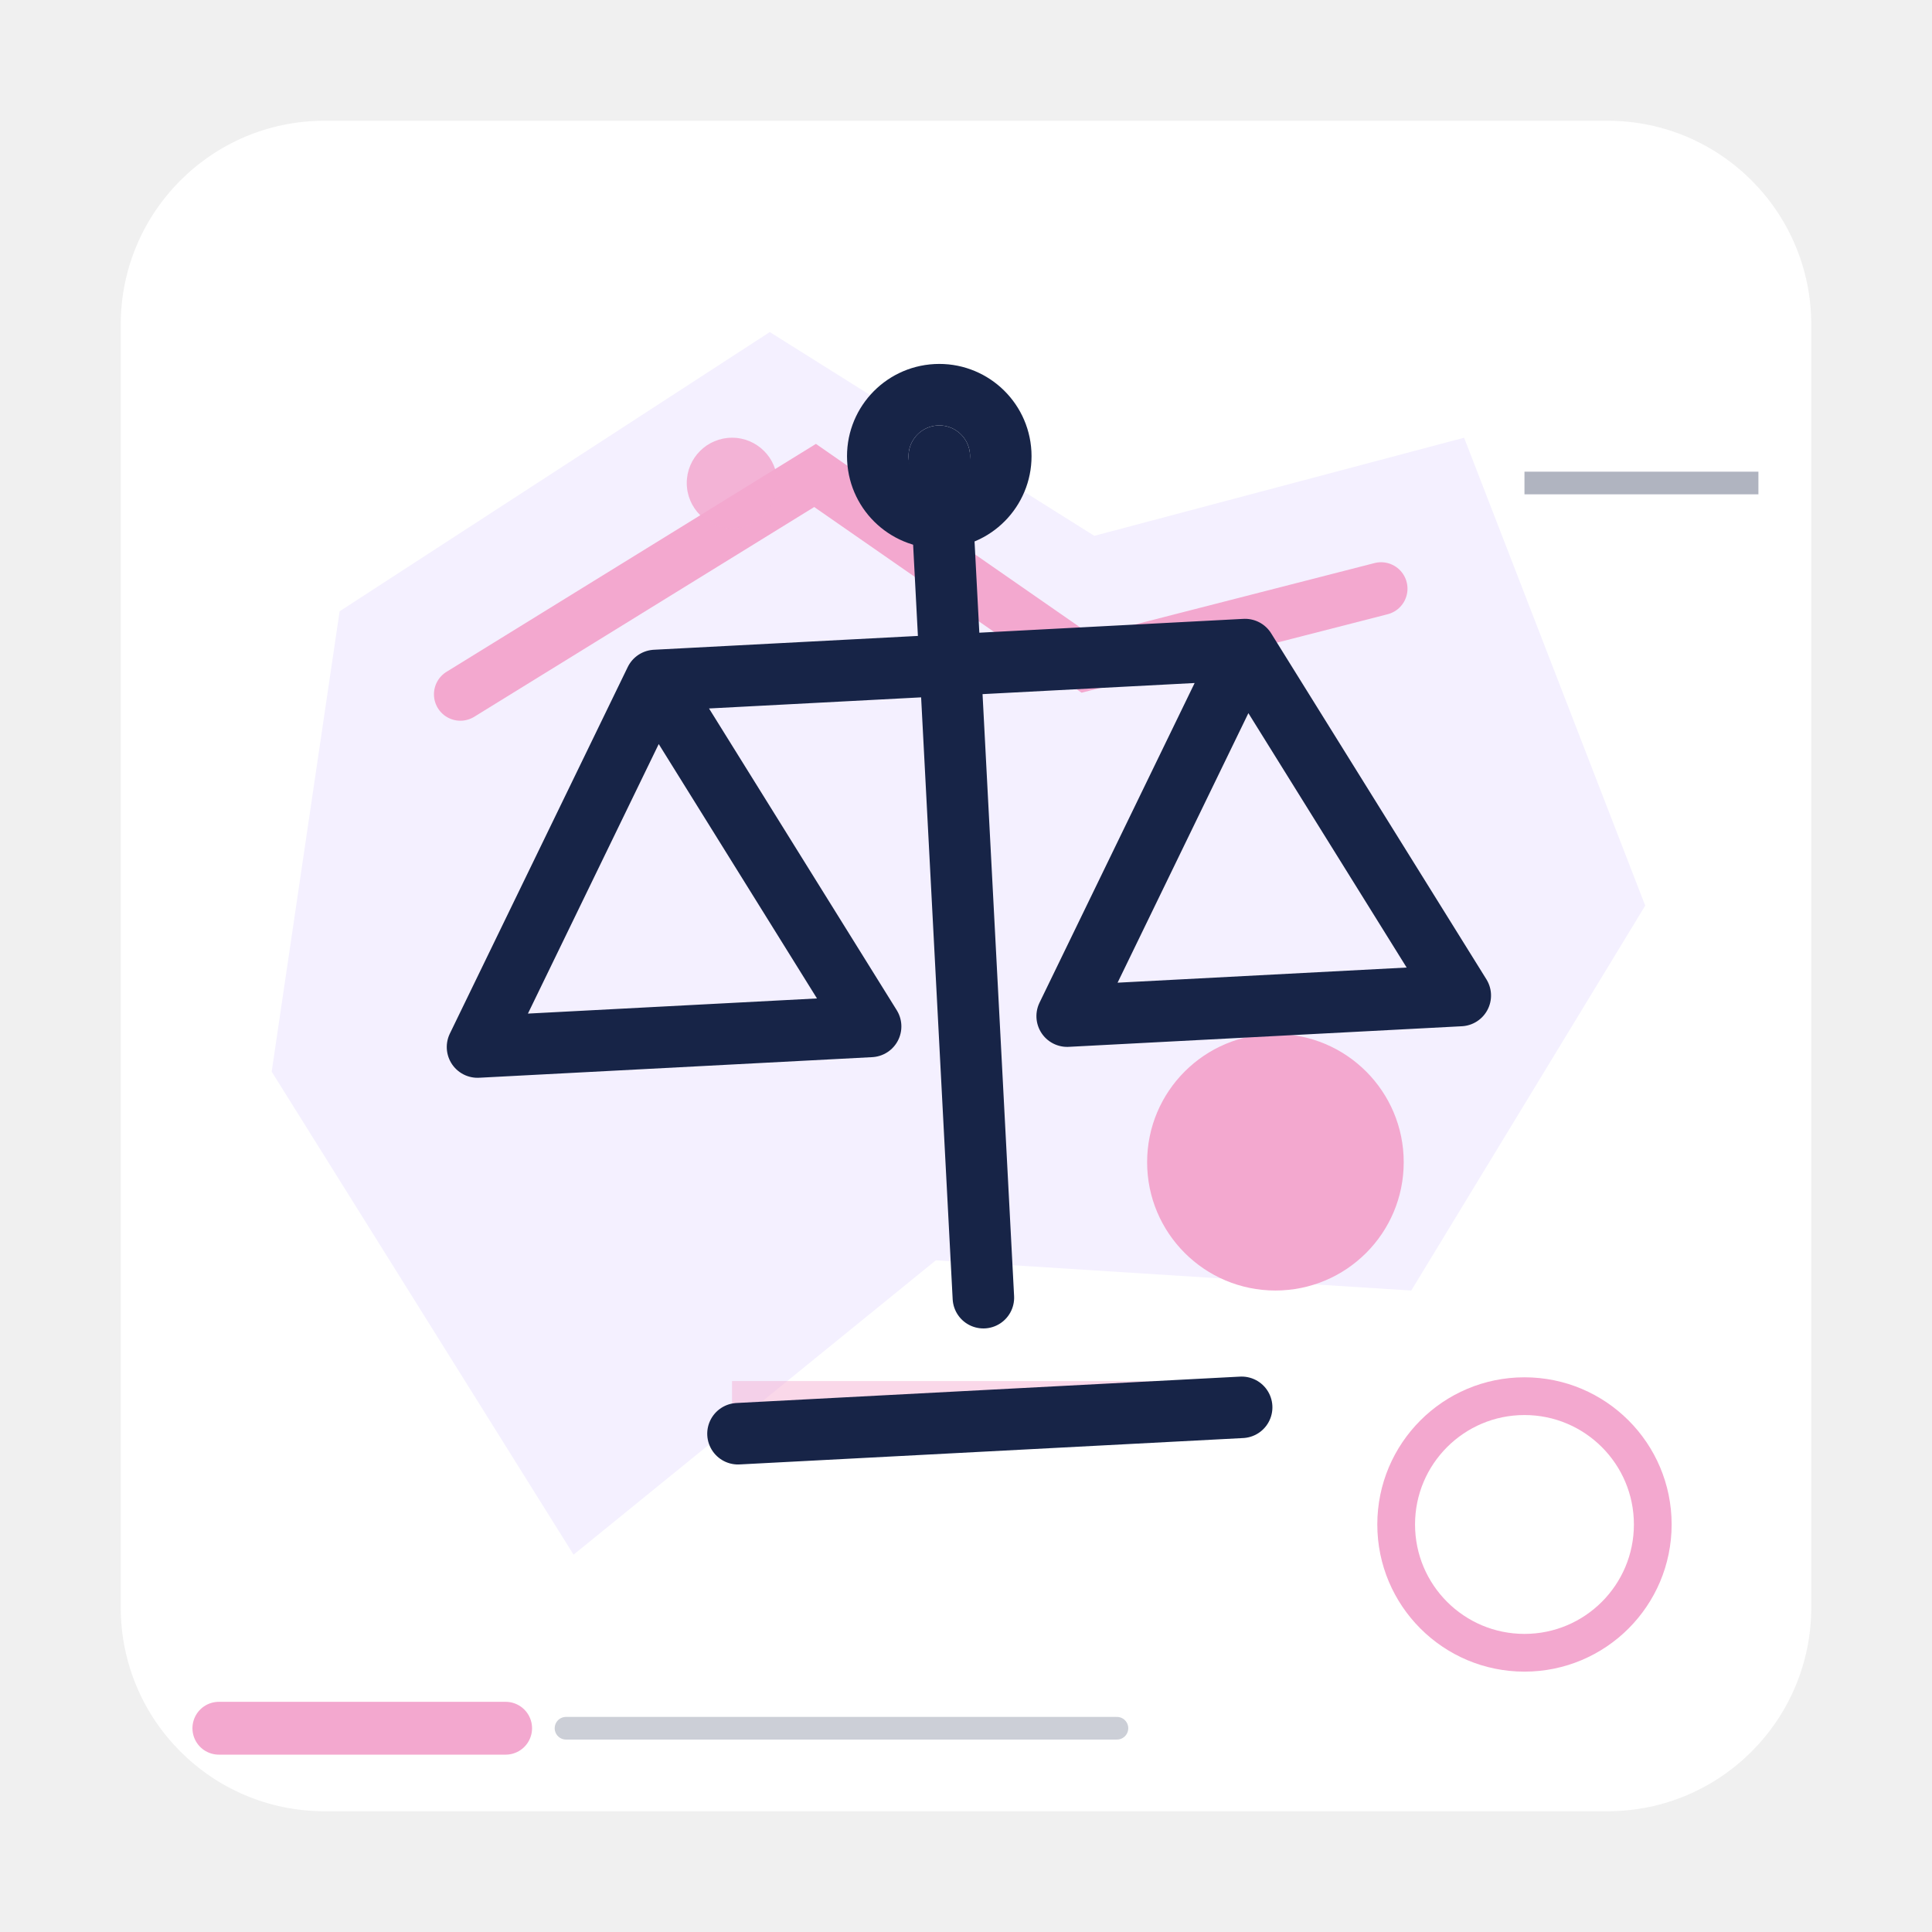
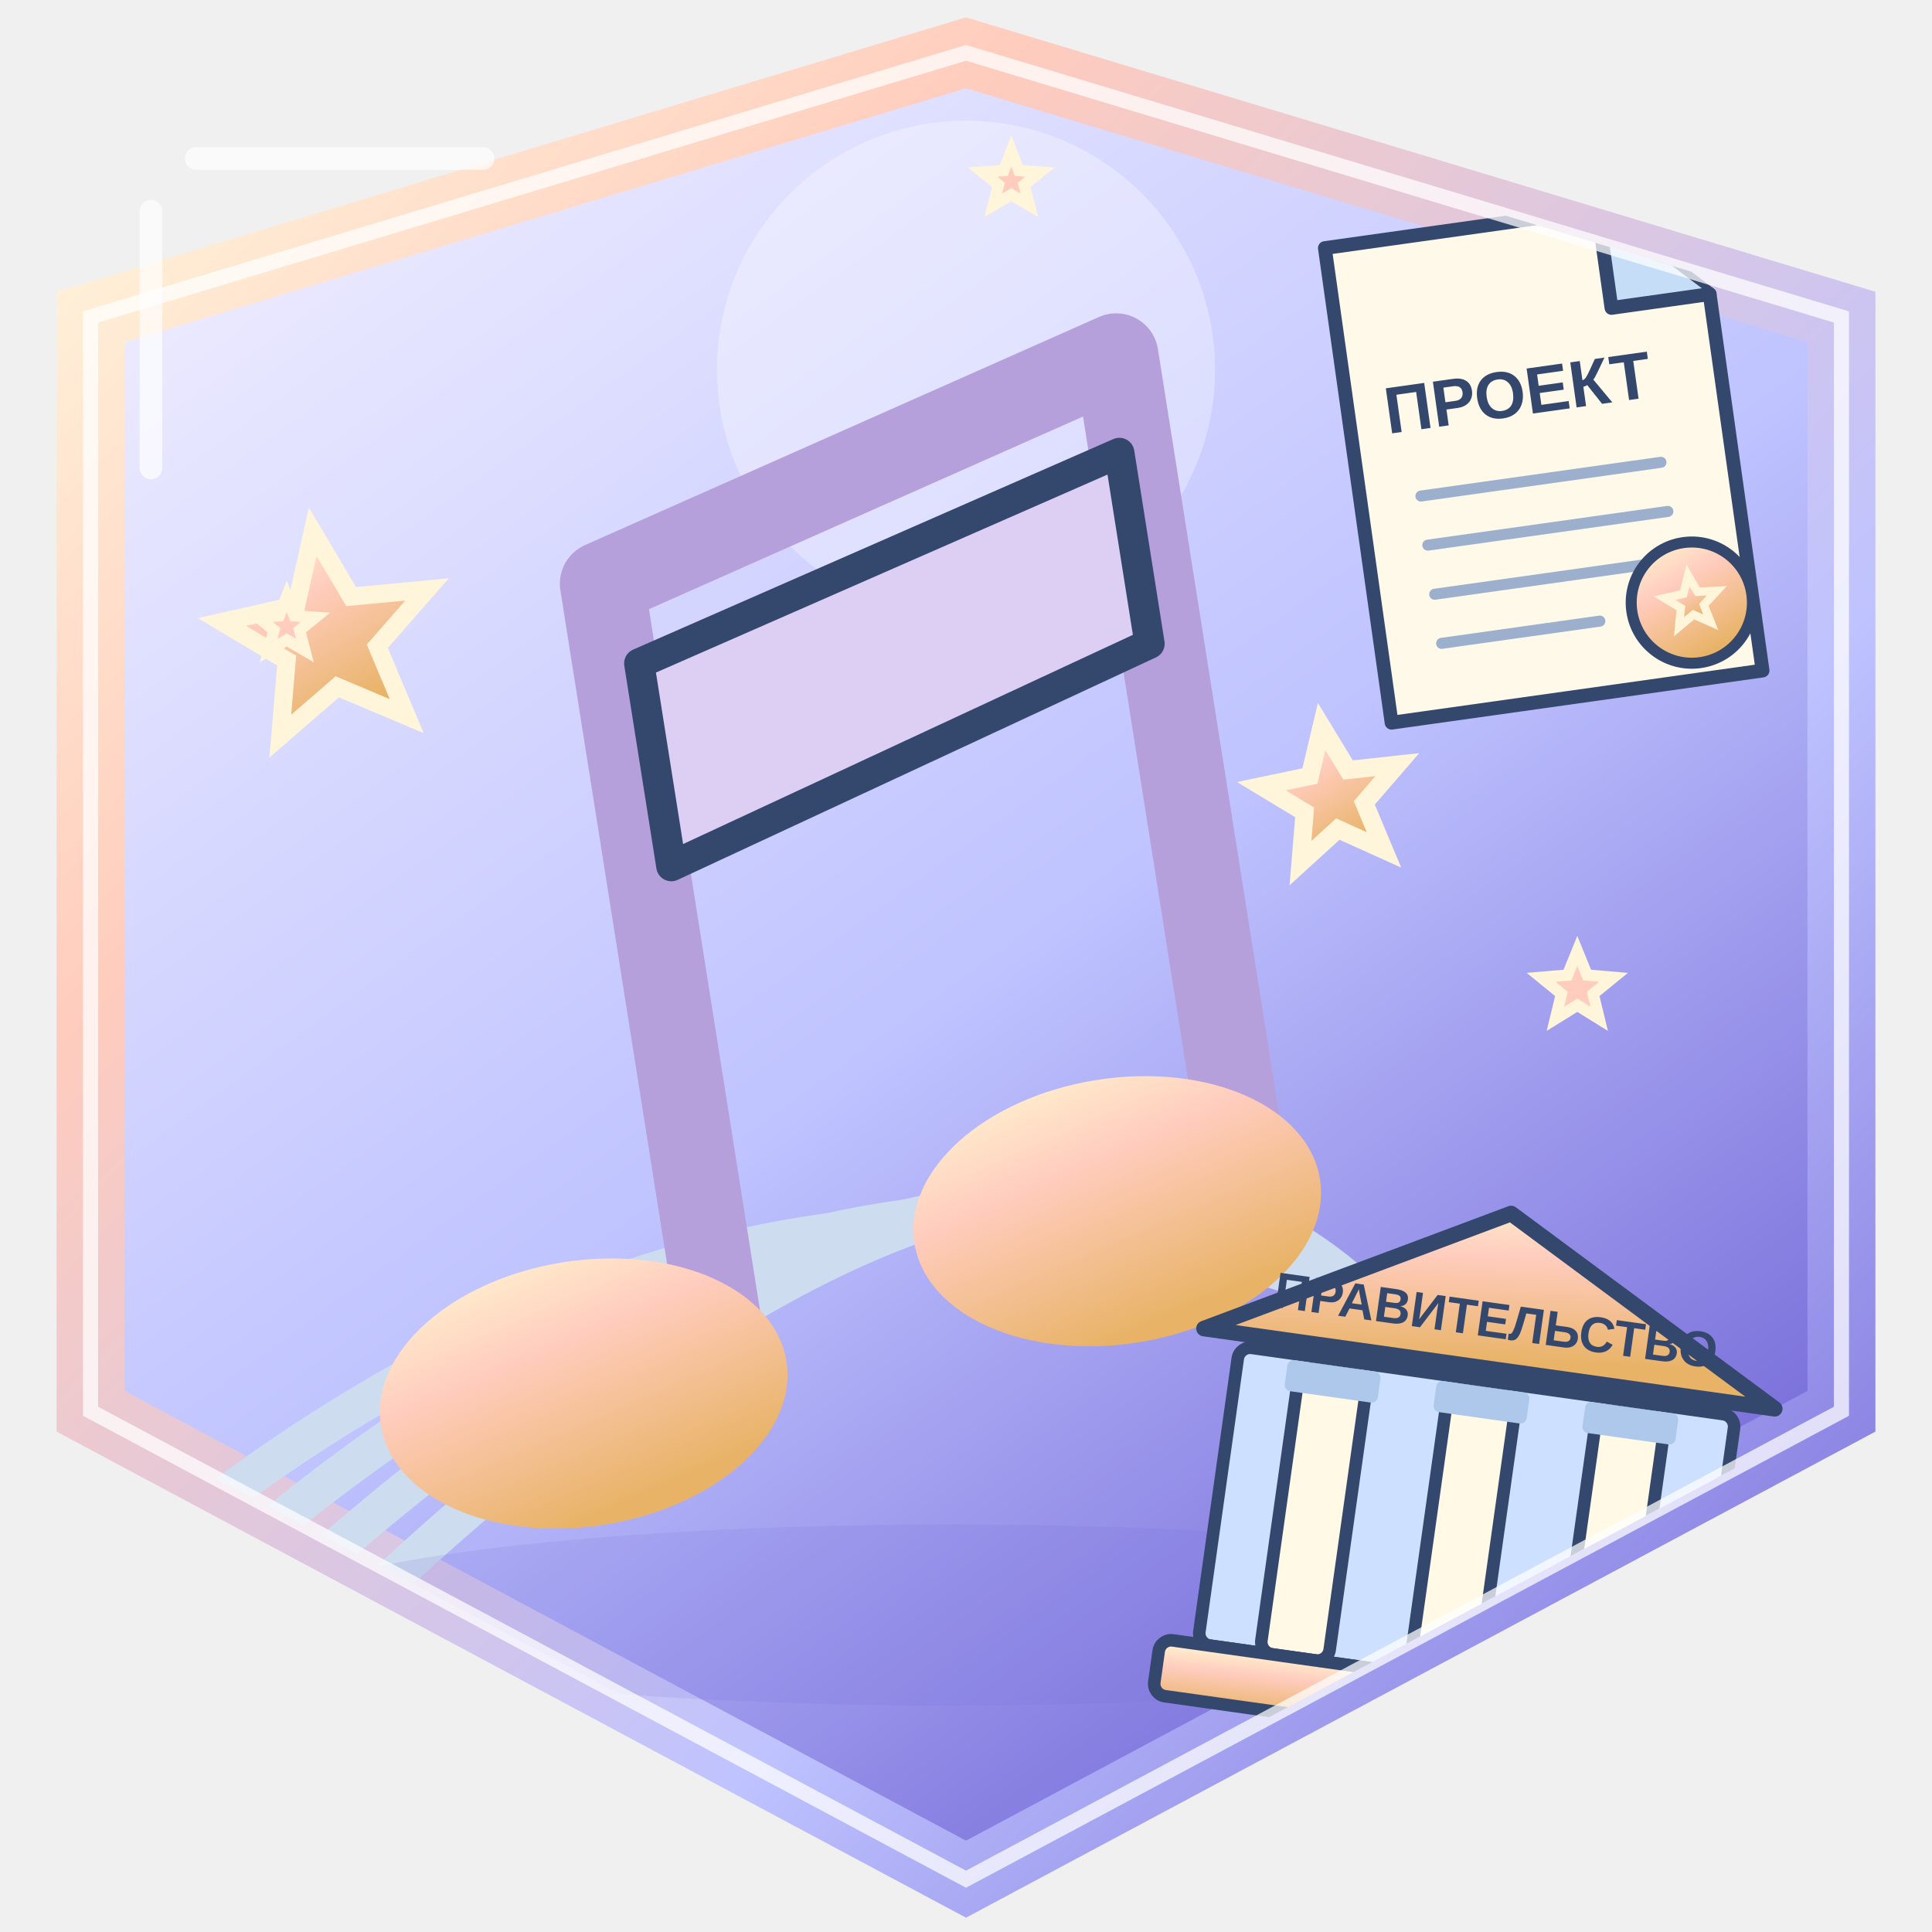
- <svg xmlns="http://www.w3.org/2000/svg" width="256" height="256" viewBox="0 0 256 256">
-   <rect x="16" y="16" width="224" height="224" rx="27" fill="#FFFFFF" />
-   <path d="m45 81 57-37 43 27 49-13 24 62-31 51-63-4-48 39-40-64Z" fill="#F4F0FF" />
-   <path d="m61 92 47-29 36 25 39-10" fill="none" stroke="#F3A8CF" stroke-width="7" stroke-linecap="round" />
-   <circle cx="169" cy="154" r="17" fill="#F3A8CF" />
-   <circle cx="97" cy="64" r="6" fill="#F3A8CF" opacity=".85" />
-   <path d="M202 64h31" stroke="#172447" stroke-width="3" opacity=".34" />
-   <path d="M97 185h68" stroke="#F3A8CF" stroke-width="4" opacity=".45" />
-   <g transform="translate(23.68 23.68) scale(0.815) rotate(-3 128 128)" fill="none" stroke="#172447" stroke-width="10" stroke-linecap="round" stroke-linejoin="round">
-     <path d="M128 45v137M80 79h96M80 79l-32 58h64ZM176 79l-32 58h64ZM87 202h82" />
-     <circle cx="128" cy="45" r="10" />
+ <svg xmlns="http://www.w3.org/2000/svg" width="512" height="512" viewBox="0 0 256 256">
+   <defs>
+     <linearGradient id="sky" x2=".7" y2="1">
+       <stop stop-color="#f6f3ff" />
+       <stop offset=".58" stop-color="#bfc3ff" />
+       <stop offset="1" stop-color="#7569d7" />
+     </linearGradient>
+     <linearGradient id="gold" x2=".4" y2="1">
+       <stop stop-color="#fff6d2" />
+       <stop offset=".42" stop-color="#ffccbd" />
+       <stop offset="1" stop-color="#e8b367" />
+     </linearGradient>
+     <linearGradient id="rim" x2="1" y2="1">
+       <stop stop-color="#fff9df" />
+       <stop offset=".26" stop-color="#ffccbd" />
+       <stop offset=".66" stop-color="#bfc3ff" />
+       <stop offset="1" stop-color="#7569d7" />
+     </linearGradient>
+     <clipPath id="clip">
+       <path d="M128 7 244 42v145l-116 62L12 187V42Z" />
+     </clipPath>
+   </defs>
+   <path d="M128 7 244 42v145l-116 62L12 187V42Z" fill="url(#sky)" stroke="url(#rim)" stroke-width="9" />
+   <g clip-path="url(#clip)">
+     <path d="M16 209q112 -94 224 0" fill="none" stroke="#cedcf0" stroke-width="5" stroke-linecap="round" stroke-linejoin="round" />
+     <path d="M28 209q112 -97 200 0" fill="none" stroke="#cedcf0" stroke-width="5" stroke-linecap="round" stroke-linejoin="round" />
+     <path d="M40 209q112 -100 176 0" fill="none" stroke="#cedcf0" stroke-width="5" stroke-linecap="round" stroke-linejoin="round" />
+     <path d="M52 209q112 -103 152 0" fill="none" stroke="#cedcf0" stroke-width="5" stroke-linecap="round" stroke-linejoin="round" />
+     <circle cx="128" cy="49" r="33" fill="#ffffff50" stroke="none" stroke-width="2" />
+     <ellipse cx="126" cy="214" rx="90" ry="12" fill="#7569d7" opacity=".15" />
+     <g transform="translate(31 41) rotate(-9 80.0 80.0) scale(1.6)">
+       <path d="M35 85V20L80 8v68" fill="none" stroke="#b6a0dc" stroke-width="7" stroke-linecap="round" stroke-linejoin="round" />
+       <path d="M37 27 79 16v16L37 44Z" fill="#ddcff3" stroke="#34476c" stroke-width="2.5" stroke-linecap="round" stroke-linejoin="round" />
+       <ellipse cx="23" cy="86" rx="17" ry="11" fill="url(#gold)" />
+       <ellipse cx="69" cy="78" rx="17" ry="11" fill="url(#gold)" />
+       <polygon points="12.0,12.0 14.3,17.8 20.6,18.2 15.8,22.2 17.3,28.3 12.0,25.0 6.7,28.3 8.2,22.2 3.4,18.2 9.7,17.8" fill="url(#gold)" stroke="#fff5db" stroke-width="1.5" />
+       <polygon points="92.0,41.0 93.6,44.9 97.7,45.1 94.5,47.8 95.5,51.9 92.0,49.6 88.5,51.9 89.5,47.8 86.3,45.1 90.4,44.9" fill="url(#gold)" stroke="#fff5db" stroke-width="1.5" />
+     </g>
+     <g transform="translate(168 24) rotate(-8 36.5 36.5) scale(0.73)">
+       <path d="M16 7h50l18 18v69H16Z" fill="#fff9e9" stroke="#34476c" stroke-width="2.5" stroke-linecap="round" stroke-linejoin="round" />
+       <path d="M66 7v18h18" fill="#c6ddf8" stroke="#34476c" stroke-width="2.5" stroke-linecap="round" stroke-linejoin="round" />
+       <text x="47" y="42" text-anchor="middle" font-family="Arial,sans-serif" font-weight="800" font-size="12" fill="#34476c">ПРОЕКТ</text>
+       <path d="M27 54h44" fill="none" stroke="#9cb0ce" stroke-width="2" stroke-linecap="round" stroke-linejoin="round" />
+       <path d="M27 63h44" fill="none" stroke="#9cb0ce" stroke-width="2" stroke-linecap="round" stroke-linejoin="round" />
+       <path d="M27 72h44" fill="none" stroke="#9cb0ce" stroke-width="2" stroke-linecap="round" stroke-linejoin="round" />
+       <path d="M27 81h29" fill="none" stroke="#9cb0ce" stroke-width="2" stroke-linecap="round" stroke-linejoin="round" />
+       <circle cx="73" cy="80" r="11" fill="url(#gold)" stroke="#34476c" stroke-width="2" />
+       <polygon points="73.0,75.0 74.3,78.2 77.8,78.5 75.1,80.7 75.9,84.0 73.0,82.2 70.1,84.0 70.9,80.7 68.2,78.5 71.7,78.2" fill="url(#gold)" stroke="#fff5db" stroke-width="1.5" />
+     </g>
+     <g transform="translate(154 153) rotate(8 41.5 41.5) scale(0.83)">
+       <path d="M4 34 50 9l46 25Z" fill="url(#gold)" stroke="#34476c" stroke-width="2.5" stroke-linecap="round" stroke-linejoin="round" />
+       <rect x="10" y="36" width="80" height="48" rx="2" fill="#cee0ff" stroke="#34476c" stroke-width="2" />
+       <rect x="20" y="38" width="11" height="46" rx="2" fill="#fff9e5" stroke="#34476c" stroke-width="2" />
+       <rect x="18" y="37" width="15" height="5" rx="1" fill="#adc8ea" stroke="none" stroke-width="2" />
+       <rect x="44" y="38" width="11" height="46" rx="2" fill="#fff9e5" stroke="#34476c" stroke-width="2" />
+       <rect x="42" y="37" width="15" height="5" rx="1" fill="#adc8ea" stroke="none" stroke-width="2" />
+       <rect x="68" y="38" width="11" height="46" rx="2" fill="#fff9e5" stroke="#34476c" stroke-width="2" />
+       <rect x="66" y="37" width="15" height="5" rx="1" fill="#adc8ea" stroke="none" stroke-width="2" />
+       <rect x="4" y="84" width="92" height="9" rx="2" fill="url(#gold)" stroke="#34476c" stroke-width="2" />
+       <text x="50" y="29" text-anchor="middle" font-family="Arial,sans-serif" font-weight="800" font-size="8" fill="#34476c">ПРАВИТЕЛЬСТВО</text>
+     </g>
+     <polygon points="38.0,79.0 39.0,81.6 41.8,81.8 39.7,83.5 40.4,86.2 38.0,84.8 35.6,86.2 36.3,83.5 34.2,81.8 37.0,81.6" fill="#ffccbd" stroke="#fff5db" stroke-width="1.5" />
+     <polygon points="209.0,126.0 210.3,129.2 213.8,129.5 211.1,131.7 211.9,135.0 209.0,133.2 206.1,135.0 206.9,131.7 204.2,129.5 207.7,129.2" fill="#ffccbd" stroke="#fff5db" stroke-width="1.5" />
+     <polygon points="134.0,20.0 135.0,22.6 137.8,22.8 135.7,24.5 136.4,27.2 134.0,25.8 131.6,27.2 132.3,24.5 130.2,22.8 133.0,22.6" fill="#ffccbd" stroke="#fff5db" stroke-width="1.5" />
  </g>
-   <circle cx="202" cy="202" r="17" fill="none" stroke="#F3A8CF" stroke-width="5" />
-   <path d="M29 229h38" stroke="#F3A8CF" stroke-width="7" stroke-linecap="round" />
-   <path d="M75 229h73" stroke="#172447" stroke-width="3" opacity=".22" stroke-linecap="round" />
+   <path d="M128 7 244 42v145l-116 62L12 187V42Z" fill="none" stroke="#ffffffbb" stroke-width="2" />
+   <path d="M26 21h38M20 28v34" fill="none" stroke="#ffffffb0" stroke-width="3" stroke-linecap="round" />
</svg>
